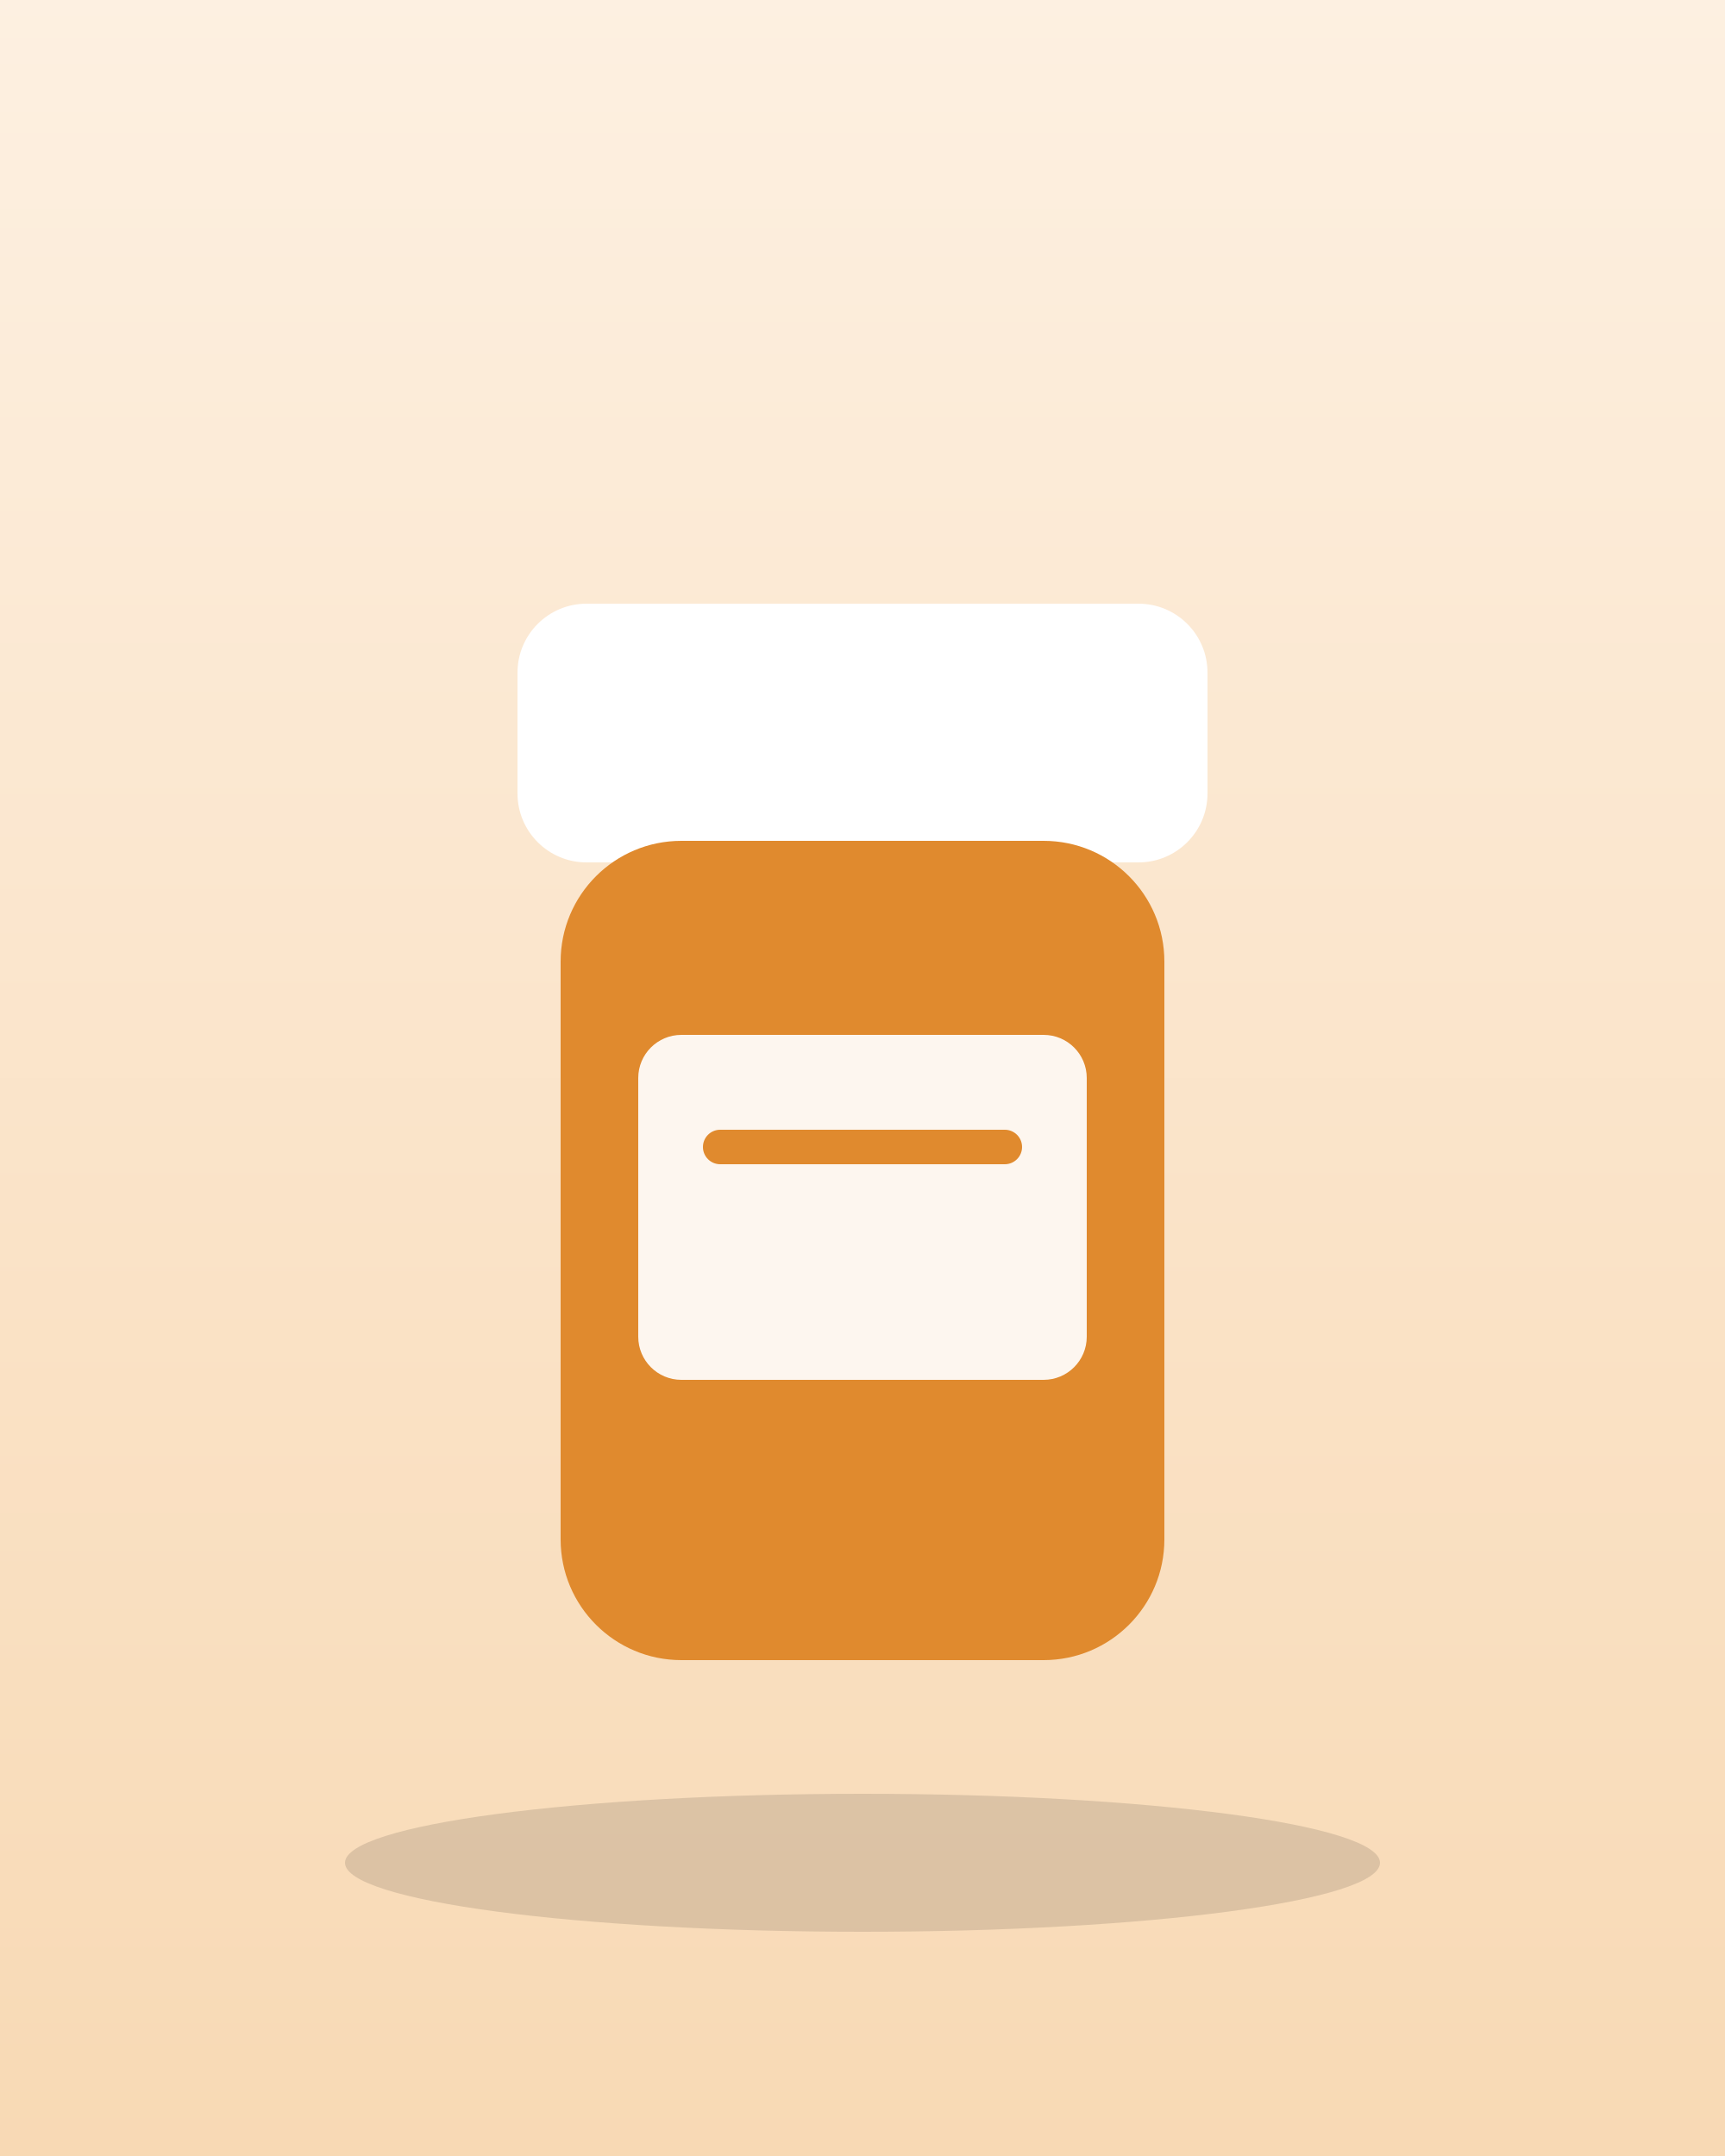
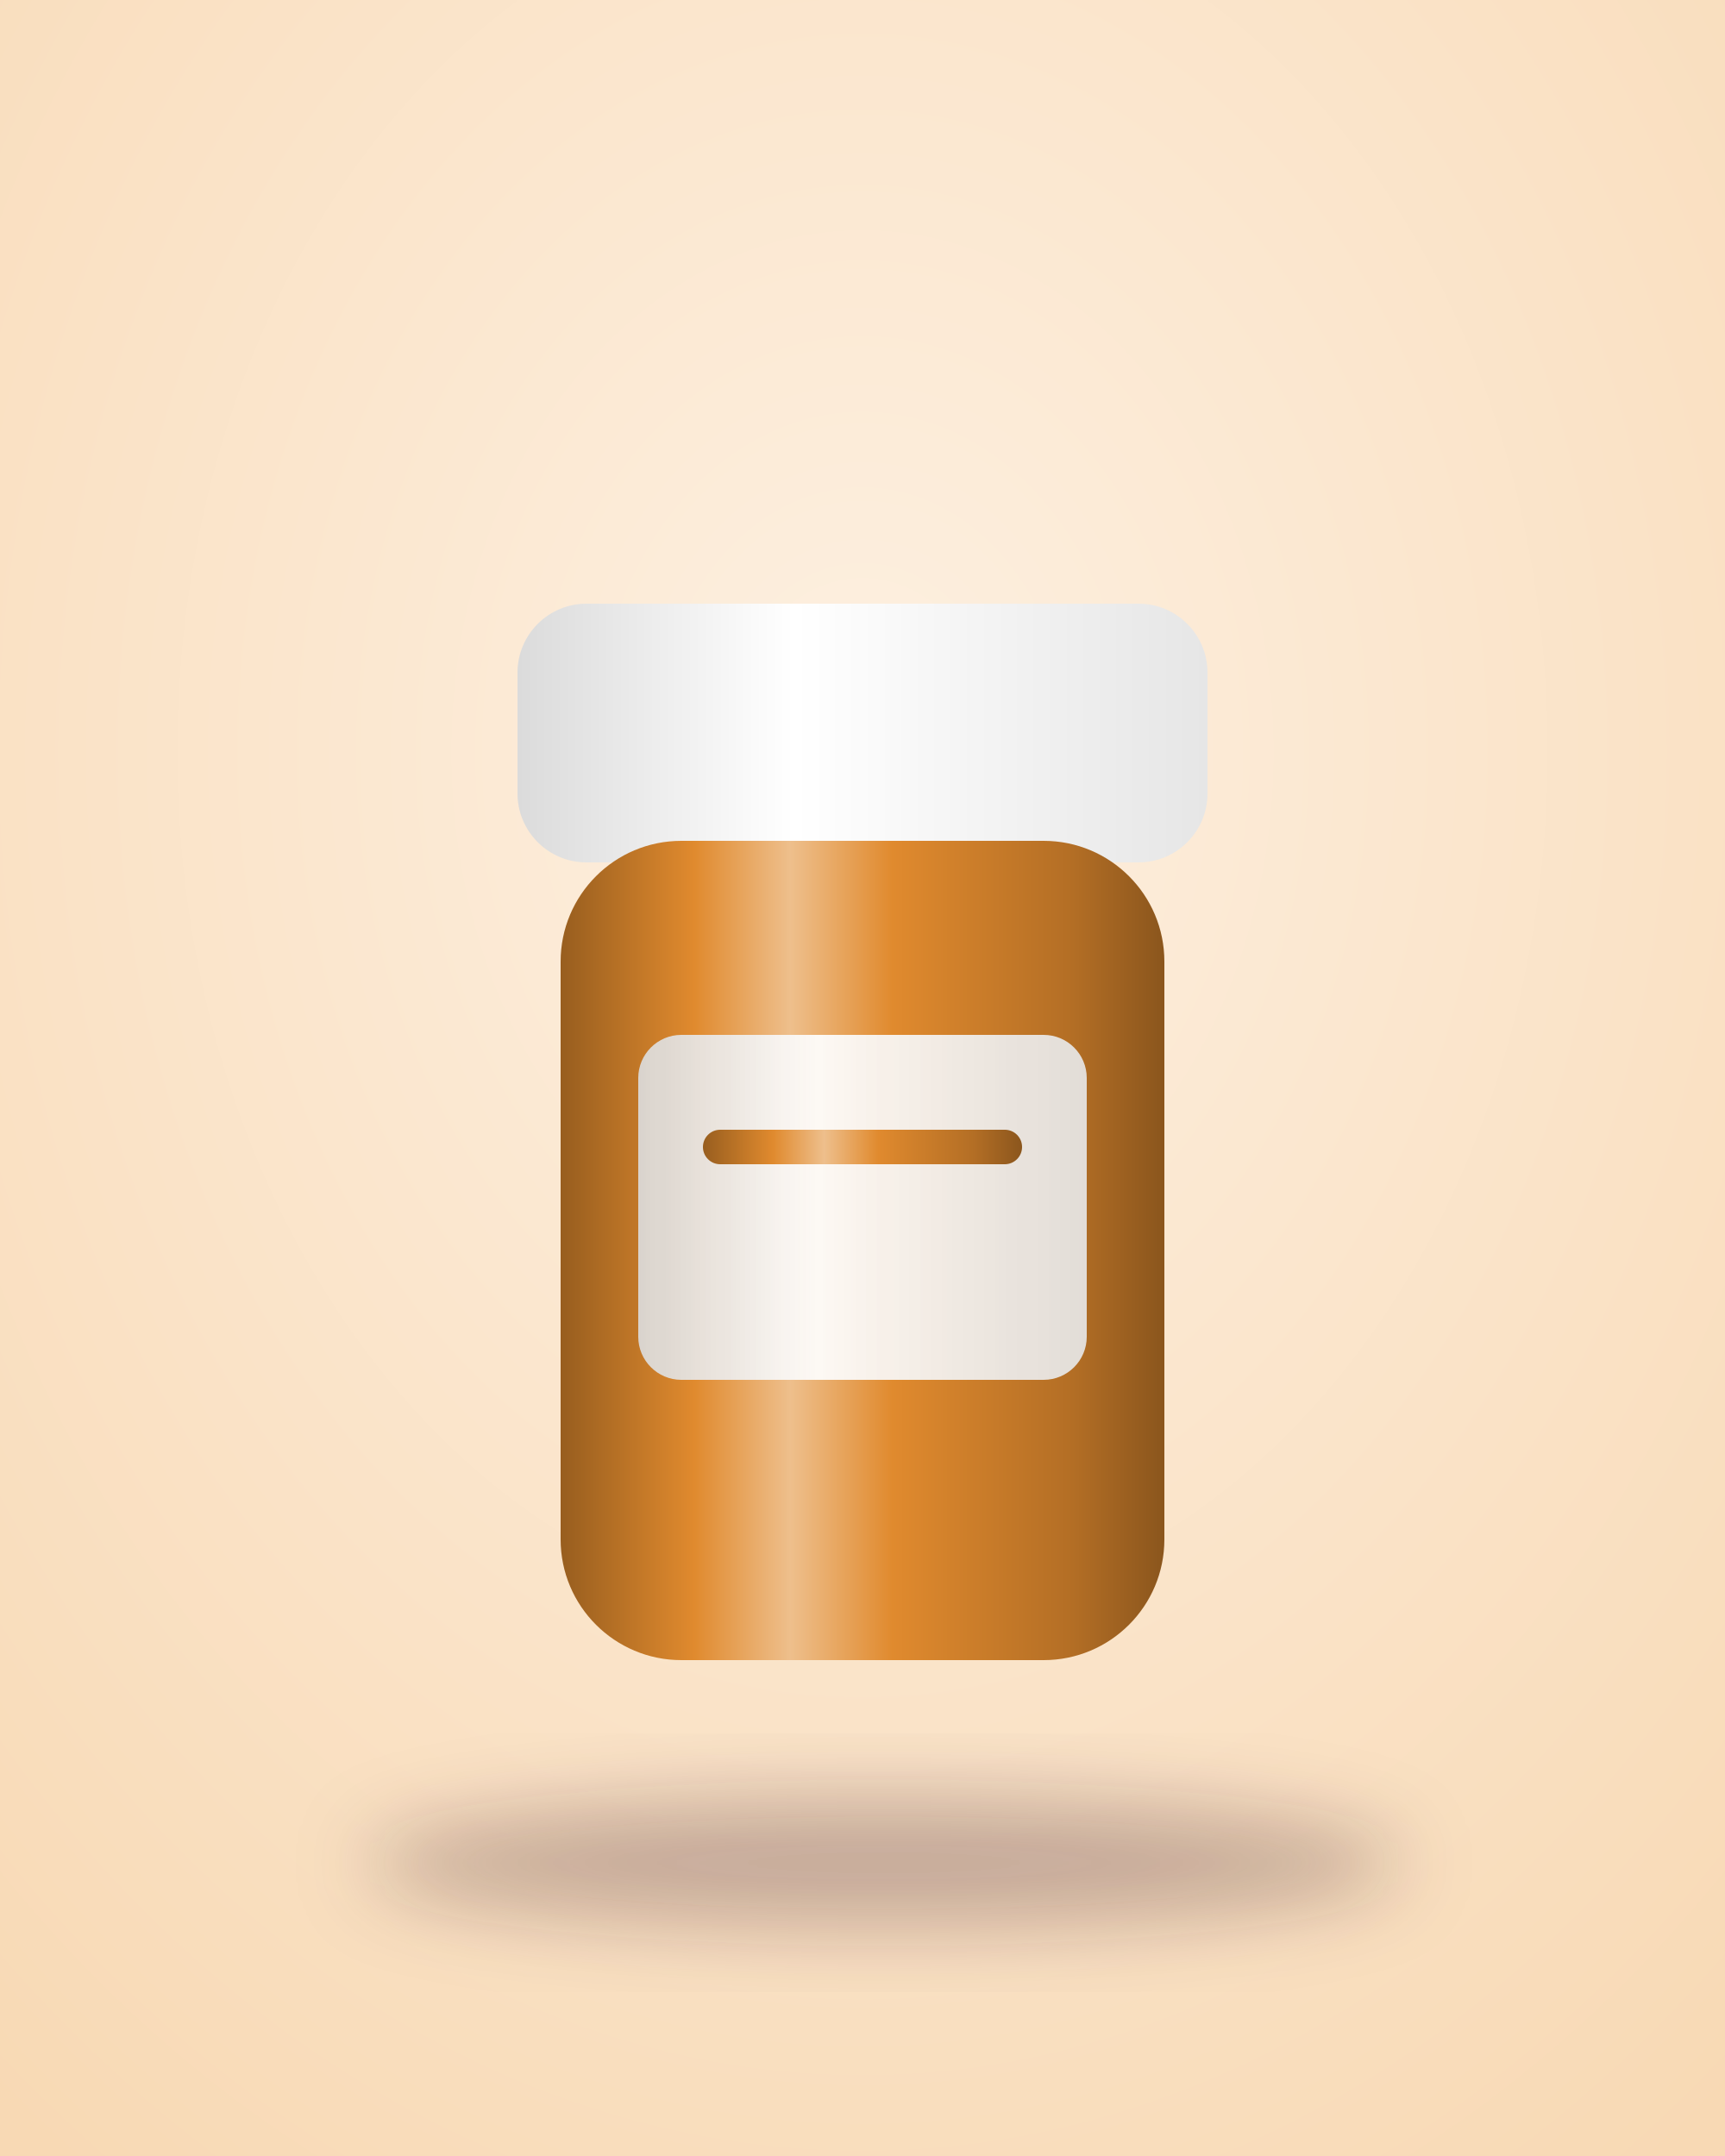
<svg xmlns="http://www.w3.org/2000/svg" viewBox="0 0 400 500">
  <defs>
-     <linearGradient id="g" x1="0" y1="0" x2="0" y2="1">
+     <radialGradient id="g" cx=".5" cy=".35" r=".8">
      <stop offset="0" stop-color="#fdf0e1" />
      <stop offset="1" stop-color="#f8d9b4" />
+     </radialGradient>
+     <linearGradient id="m" x1="0" y1="0" x2="1" y2="0">
+       <stop offset="0" stop-color="#985e1f" />
+       <stop offset=".22" stop-color="#e08a2e" />
+       <stop offset=".38" stop-color="#eebf8c" />
+       <stop offset=".55" stop-color="#e08a2e" />
+       <stop offset=".85" stop-color="#b36e25" />
+       <stop offset="1" stop-color="#8b561d" />
    </linearGradient>
+     <linearGradient id="l" x1="0" y1="0" x2="1" y2="0">
+       <stop offset="0" stop-color="#dbdbdb" />
+       <stop offset=".4" stop-color="#ffffff" />
+       <stop offset="1" stop-color="#e6e6e6" />
+     </linearGradient>
+     <filter id="b" x="-20%" y="-50%" width="140%" height="200%">
+       <feGaussianBlur stdDeviation="9" />
+     </filter>
  </defs>
  <rect width="400" height="500" fill="url(#g)" />
-   <ellipse cx="200" cy="432" rx="120" ry="16" fill="#000" opacity=".12" />
+   <ellipse cx="205" cy="432" rx="120" ry="15" fill="#3a1428" opacity=".28" filter="url(#b)" />
  <g>
-     <rect x="120" y="140" width="160" height="60" rx="16" fill="#ffffff" />
-     <rect x="130" y="195" width="140" height="190" rx="28" fill="#e08a2e" />
-     <rect x="148" y="240" width="104" height="80" rx="10" fill="#ffffff" opacity=".92" />
-     <rect x="163" y="262" width="74" height="8" rx="4" fill="#e08a2e" />
+     <rect x="120" y="140" width="160" height="60" rx="16" fill="url(#l)" />
+     <rect x="130" y="195" width="140" height="190" rx="28" fill="url(#m)" />
+     <rect x="148" y="240" width="104" height="80" rx="10" fill="url(#l)" opacity=".92" />
+     <rect x="163" y="262" width="74" height="8" rx="4" fill="url(#m)" />
  </g>
</svg>
